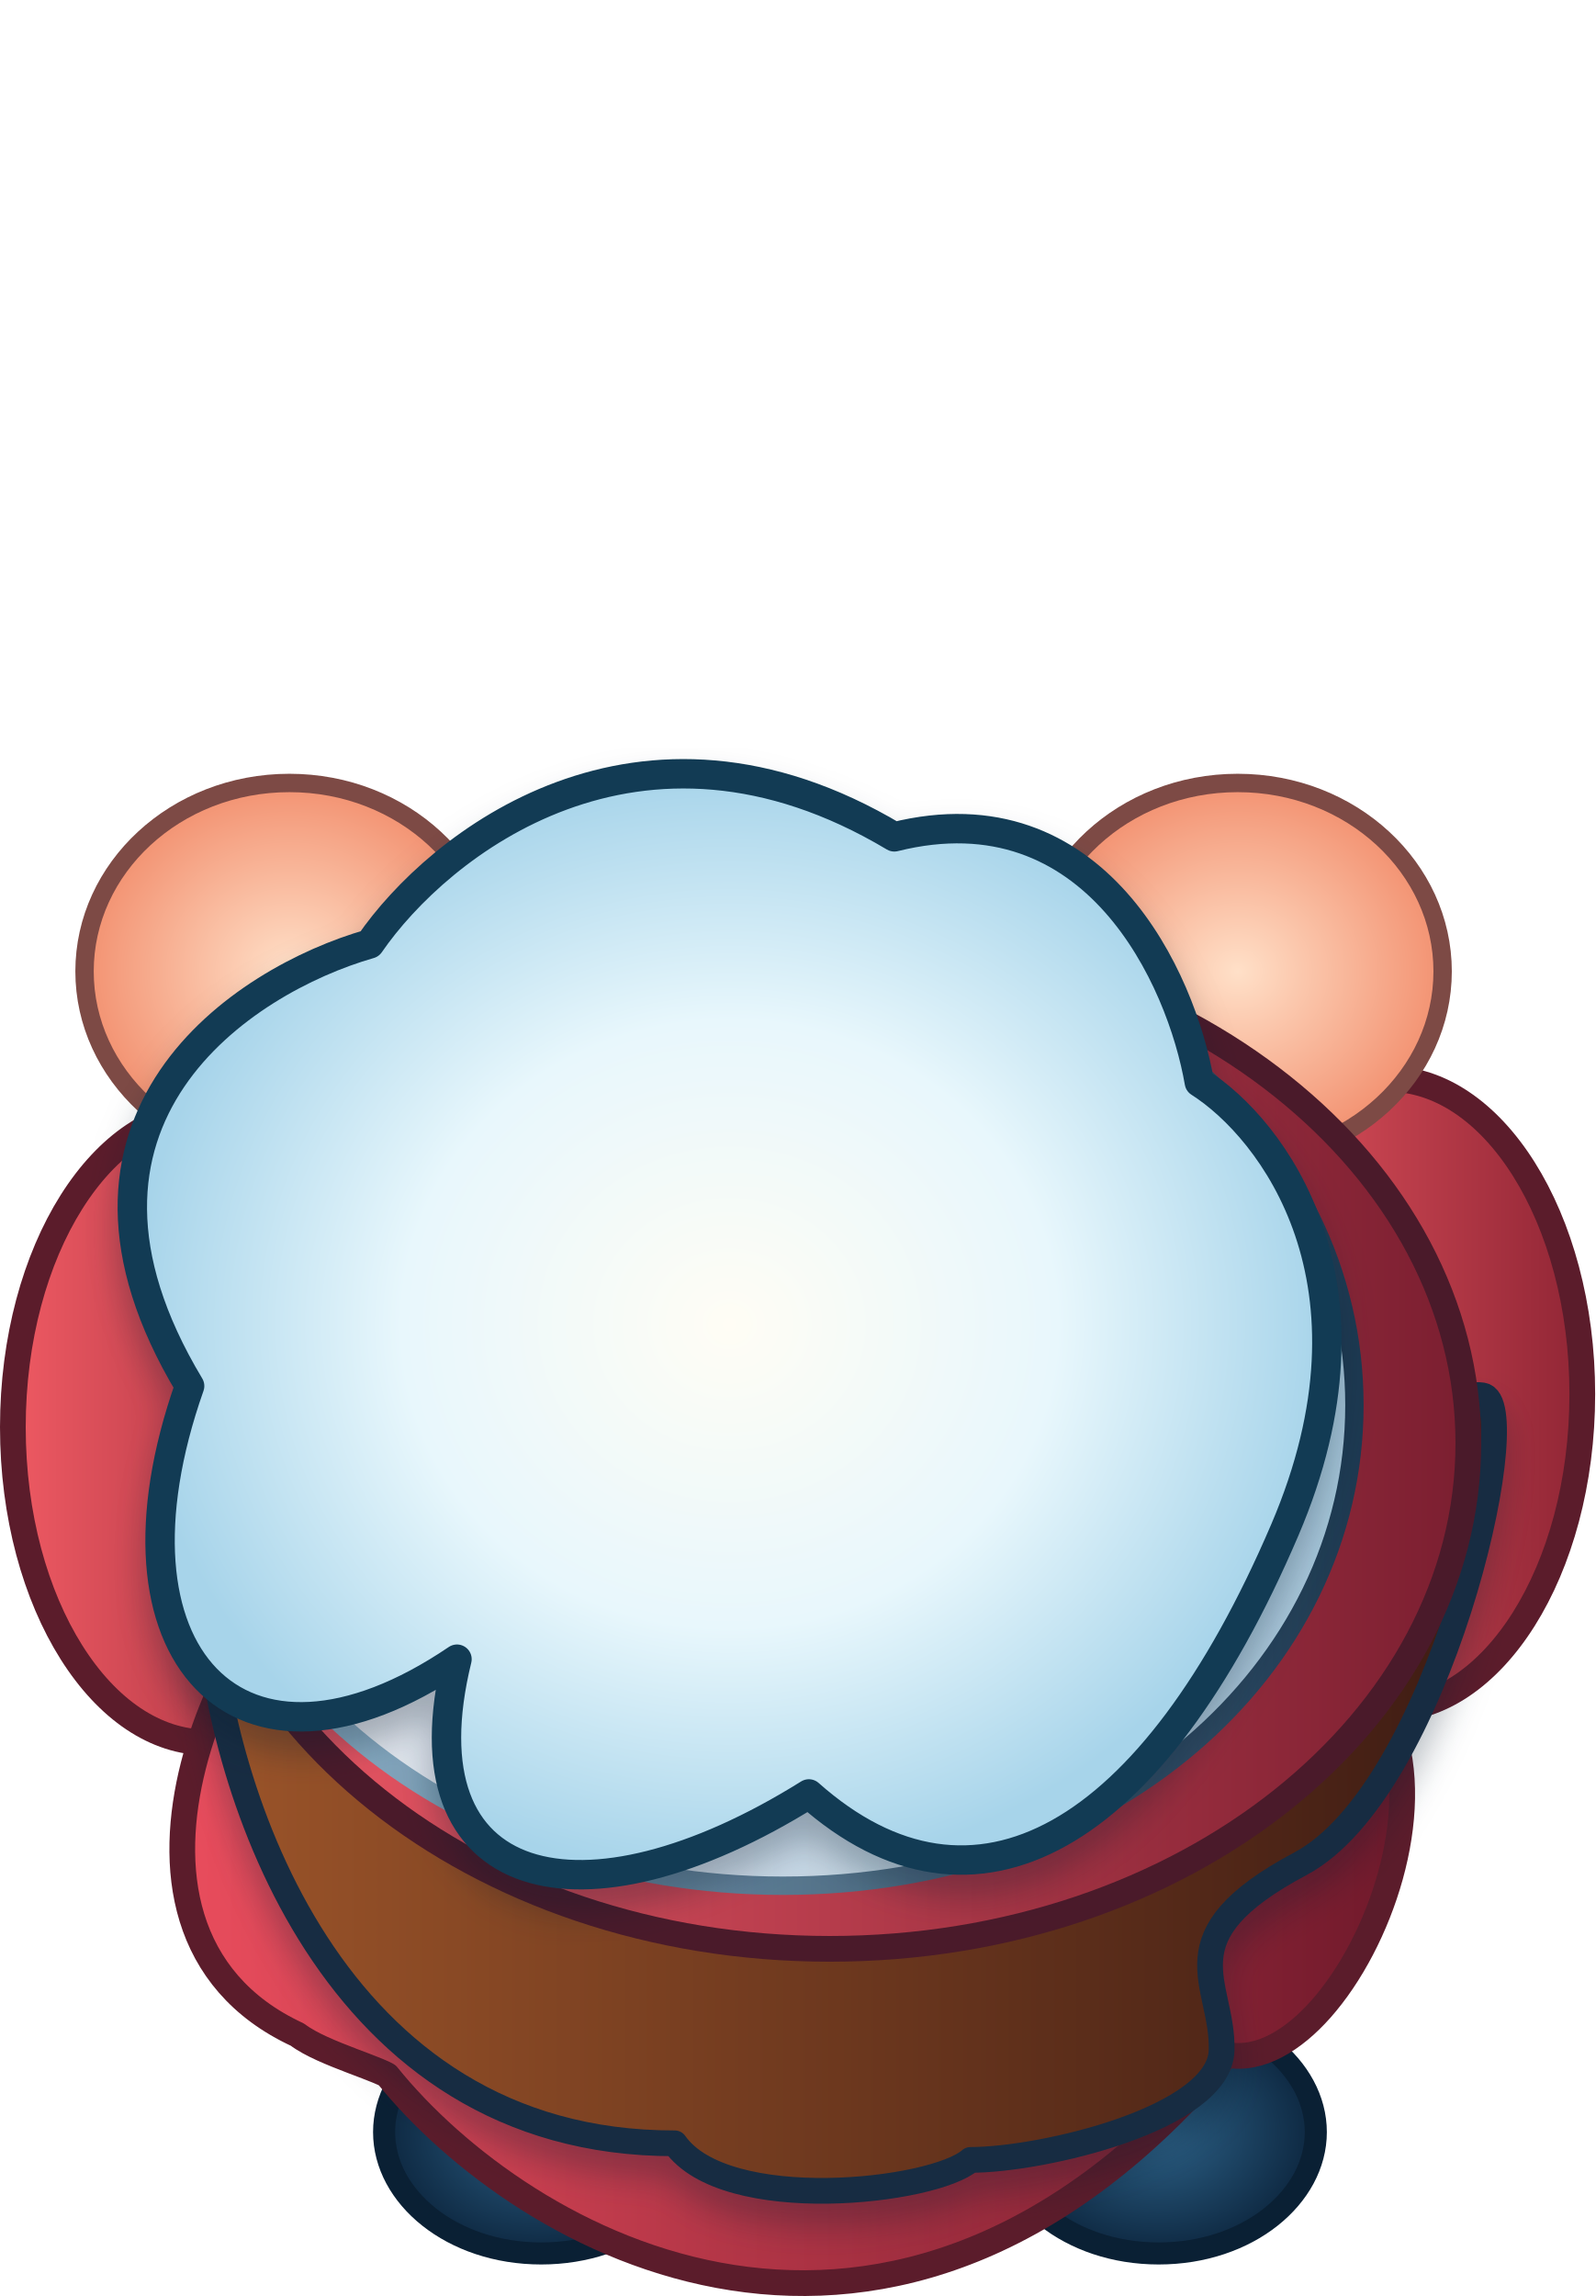
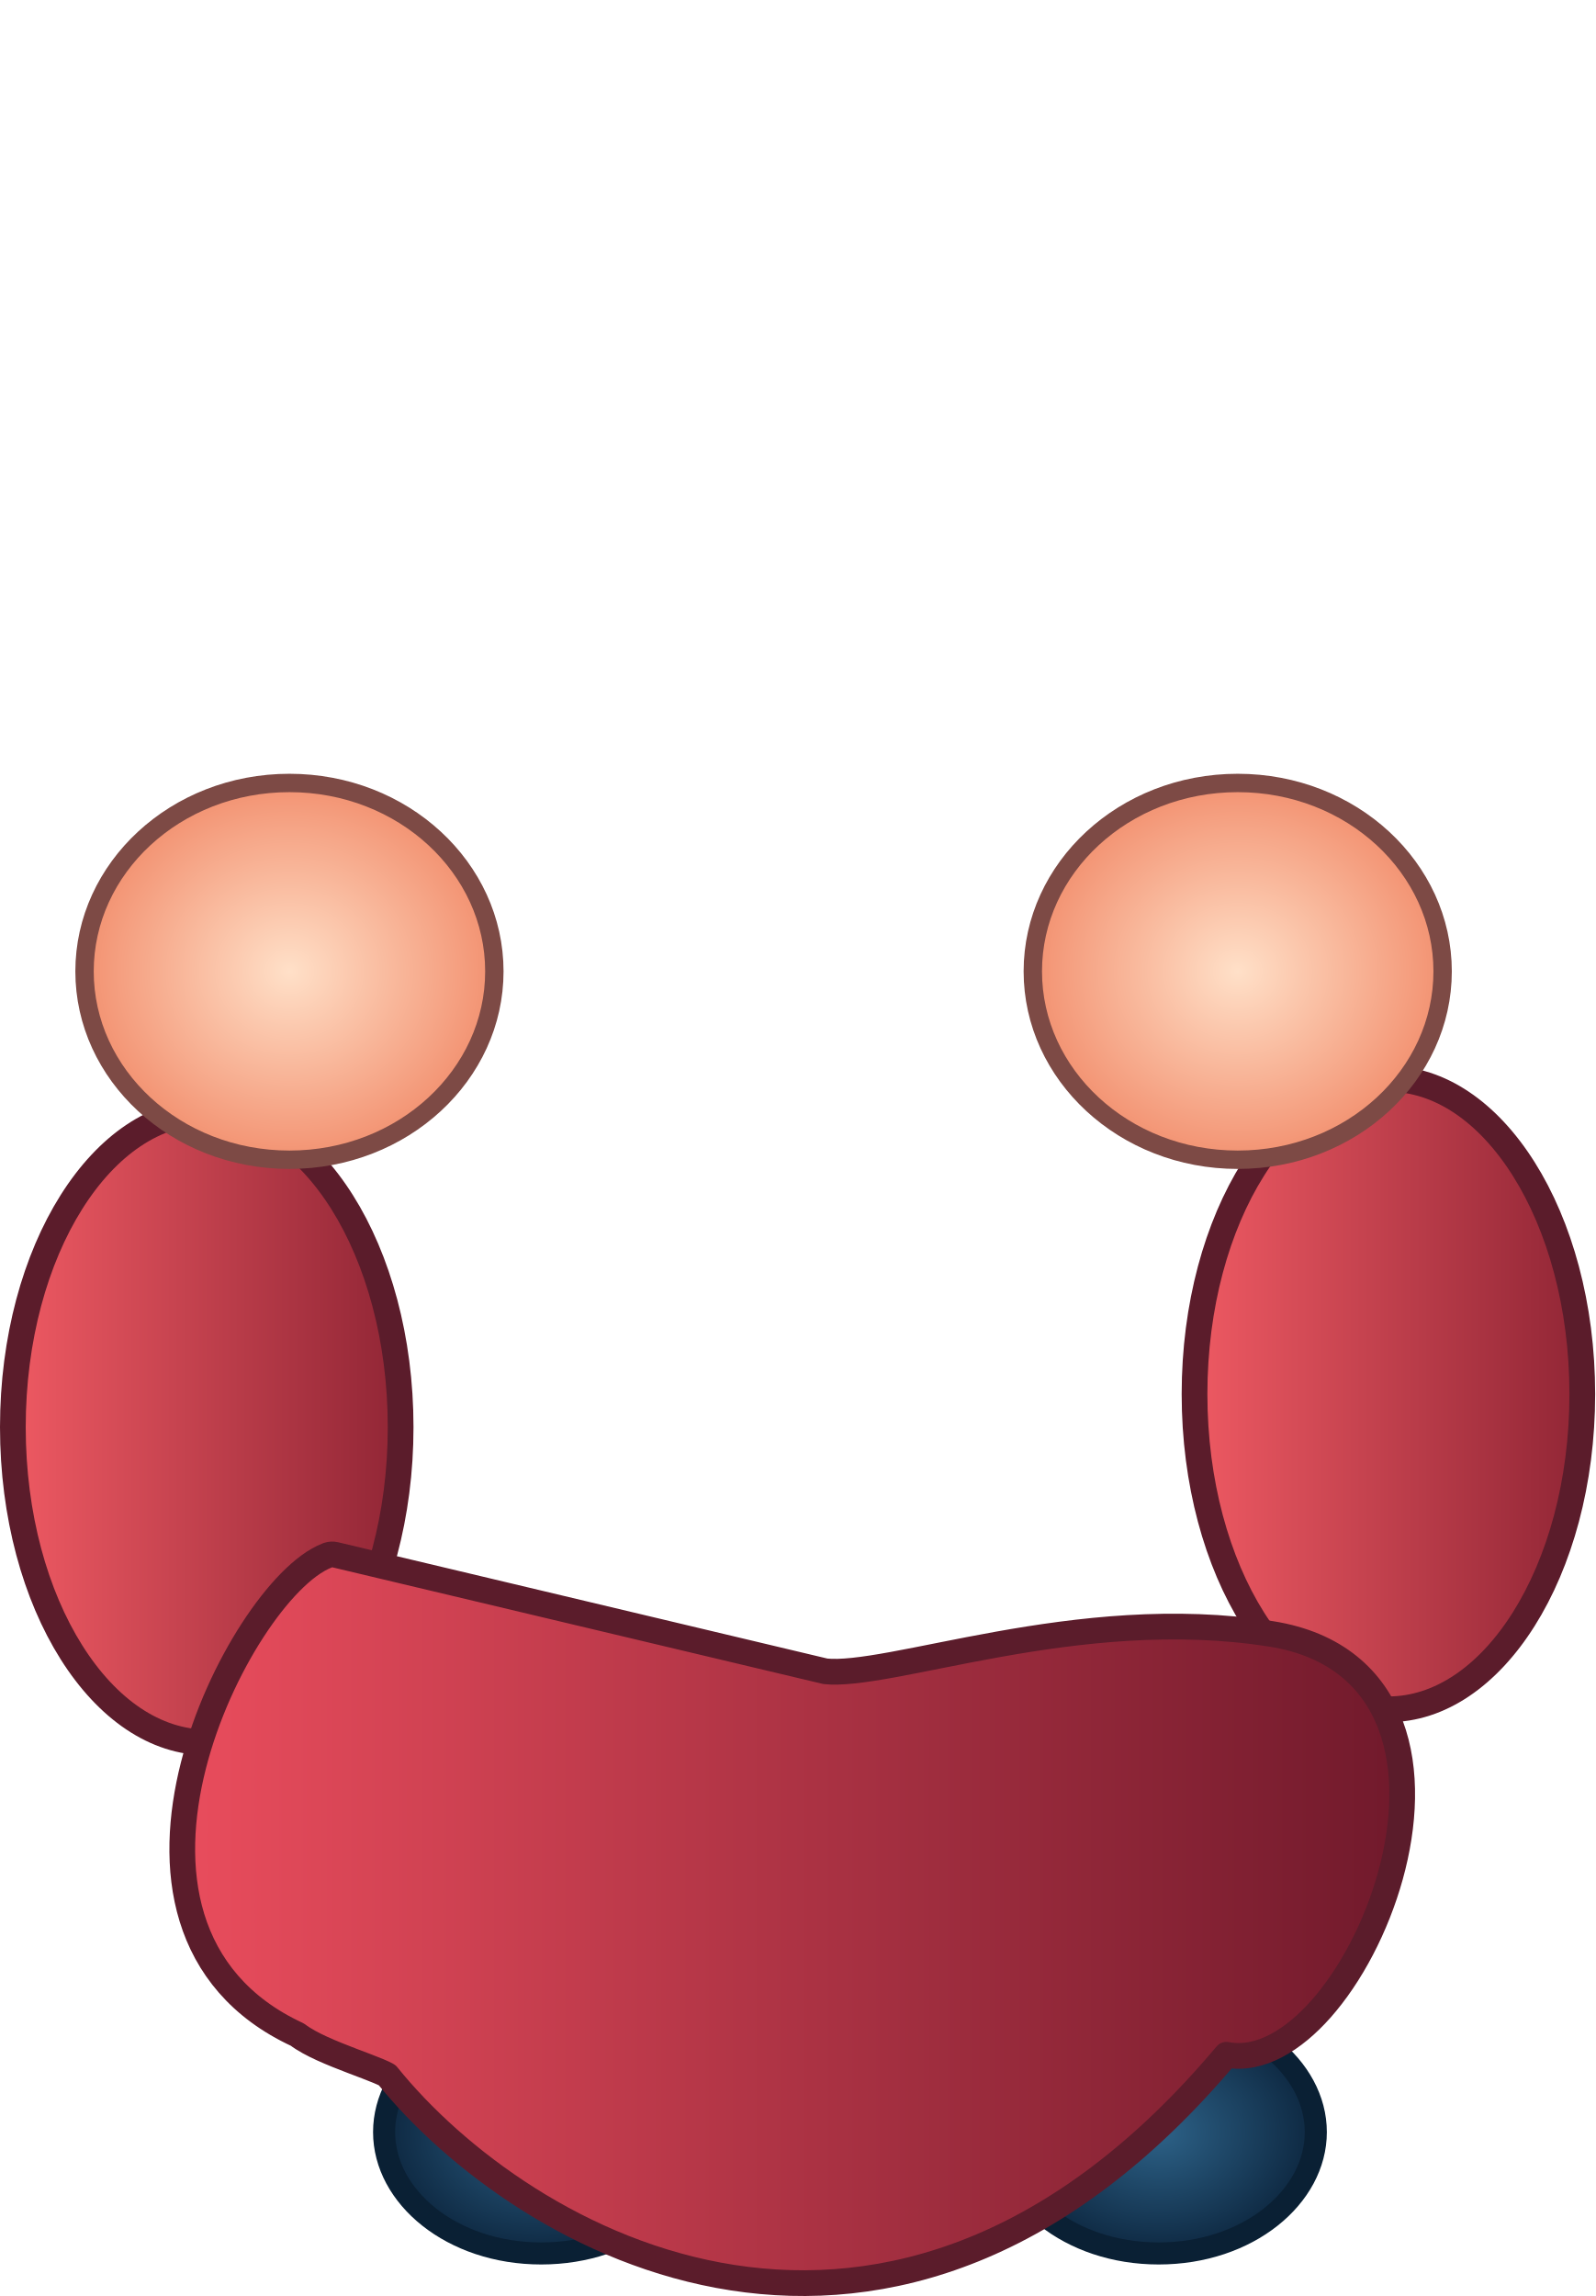
<svg xmlns="http://www.w3.org/2000/svg" preserveAspectRatio="none" overflow="visible" style="display: block;" width="868" height="1249.22" viewBox="0 0 868 1249.22" fill="none">
  <g id="Chef Character â Improved">
    <g id="Group 2">
      <path id="Ellipse 1" d="M294.5 1094C343.137 1094 380 1124.82 380 1160.04C380 1195.25 343.137 1226.07 294.5 1226.07C245.863 1226.07 209 1195.25 209 1160.04C209 1124.82 245.863 1094 294.5 1094Z" fill="url(#paint0_radial_0_4)" stroke="#0A2034" stroke-width="12" />
      <path id="Ellipse 2" d="M630.5 1094C679.137 1094 716 1124.82 716 1160.04C716 1195.25 679.137 1226.07 630.5 1226.07C581.863 1226.07 545 1195.25 545 1160.04C545 1124.82 581.863 1094 630.5 1094Z" fill="url(#paint1_radial_0_4)" stroke="#0A2034" stroke-width="12" />
    </g>
    <path id="Ellipse 8" d="M112.5 605C140.31 605 166.519 622.902 186.128 654.014C205.679 685.035 218 728.322 218 776.5C218 824.678 205.679 867.965 186.128 898.986C166.519 930.098 140.31 948 112.5 948C84.69 948 58.481 930.098 38.872 898.986C19.321 867.965 7 824.678 7 776.5C7 728.322 19.321 685.035 38.872 654.014C58.481 622.902 84.69 605 112.5 605Z" fill="url(#paint2_linear_0_4)" stroke="#5B1C2B" stroke-width="14" />
    <path id="Ellipse 11" d="M755.5 587C783.31 587 809.519 604.902 829.128 636.014C848.679 667.035 861 710.322 861 758.5C861 806.678 848.679 849.965 829.128 880.986C809.519 912.098 783.31 930 755.5 930C727.69 930 701.481 912.098 681.872 880.986C662.321 849.965 650 806.678 650 758.5C650 710.322 662.321 667.035 681.872 636.014C701.481 604.902 727.69 587 755.5 587Z" fill="url(#paint3_linear_0_4)" stroke="#5B1C2B" stroke-width="14" />
    <path id="Vector 4" d="M178.526 846.105C179.768 845.685 181.106 845.622 182.385 845.926L449.161 909.339C457.298 910.202 469.523 908.678 485.808 905.708C493.942 904.225 502.838 902.435 512.475 900.517C522.087 898.604 532.392 896.575 543.231 894.638C586.53 886.902 638.82 880.559 691.847 889.006C726.647 894.55 747.279 913.483 756.723 938.648C765.96 963.262 764.225 993.035 756.565 1020.65C748.884 1048.34 734.982 1074.83 718.687 1093.2C704.108 1109.63 685.711 1121.49 667.344 1117.96C576.774 1225.72 481.227 1252.06 398.617 1239.24C315.901 1226.41 247.362 1174.51 210.74 1129.13C210.611 1129.05 210.42 1128.93 210.153 1128.78C209.203 1128.27 207.797 1127.62 205.913 1126.83C202.139 1125.25 197.254 1123.44 191.769 1121.35C186.388 1119.29 180.549 1117 175.246 1114.58C170.366 1112.35 165.521 1109.82 161.829 1107.01C130.432 1092.47 112.53 1069.7 104.459 1043.43C96.408 1017.23 98.276 988.043 105.212 960.701C112.161 933.307 124.33 907.221 137.541 886.877C144.151 876.7 151.098 867.841 157.893 860.925C164.583 854.117 171.554 848.751 178.279 846.194L178.526 846.105Z" fill="url(#paint4_linear_0_4)" stroke="#5B1C2B" stroke-width="14" stroke-linejoin="round" />
    <path id="Ellipse 4" d="M157.5 426C219.466 426 269 472.262 269 528.5C269 584.738 219.466 631 157.5 631C95.534 631 46 584.738 46 528.5C46 472.262 95.534 426 157.5 426Z" fill="url(#paint5_radial_0_4)" stroke="#7D4A45" stroke-width="10" />
    <path id="Ellipse 7" d="M673.5 426C735.466 426 785 472.262 785 528.5C785 584.738 735.466 631 673.5 631C611.534 631 562 584.738 562 528.5C562 472.262 611.534 426 673.5 426Z" fill="url(#paint6_radial_0_4)" stroke="#7D4A45" stroke-width="10" />
-     <g id="Vector 5" filter="url(#filter1_d_0_4)">
-       <path d="M367.155 1166.14C179.504 1166.5 119.53 972.82 113 875.935C337.327 833.961 790.323 751.909 807.69 759.491C829.399 768.969 782.275 974.325 707.617 1014.04C632.959 1053.76 665.787 1078.58 664.728 1115.59C663.669 1152.6 567.302 1175.17 528.12 1175.17C507.999 1192.77 394.688 1205.41 367.155 1166.14Z" fill="url(#paint8_linear_0_4)" />
-       <path d="M367.155 1166.14C179.504 1166.5 119.53 972.82 113 875.935C337.327 833.961 790.323 751.909 807.69 759.491C829.399 768.969 782.275 974.325 707.617 1014.04C632.959 1053.76 665.787 1078.58 664.728 1115.59C663.669 1152.6 567.302 1175.17 528.12 1175.17C507.999 1192.77 394.688 1205.41 367.155 1166.14Z" stroke="#172C42" stroke-width="14" stroke-linejoin="round" />
-     </g>
-     <path id="Ellipse 3" d="M451.5 510C644.993 510 799 634.605 799 785.173C799 935.741 644.993 1060.34 451.5 1060.34C258.007 1060.34 104 935.741 104 785.173C104 634.605 258.007 510 451.5 510Z" fill="url(#paint9_linear_0_4)" stroke="#4A1A2A" stroke-width="14" />
-     <path id="Ellipse 10" opacity="0.9" d="M737 764.5C737 908.922 603.836 1026 426 1026C248.164 1026 104 908.922 104 764.5C104 620.078 248.164 503 426 503C603.836 503 737 620.078 737 764.5Z" fill="url(#paint10_linear_0_4)" stroke="url(#paint11_linear_0_4)" stroke-width="10" />
-     <g id="Vector 6" filter="url(#filter2_d_0_4)">
-       <path d="M486.643 455.314C347.457 372.155 238.335 459.498 201.172 513.565C132.179 533.316 15.991 609.076 103.182 754.101C51.687 900.231 130.179 983.088 248.667 902.742C217.671 1029.29 317.16 1052.89 440.148 976.058C530.139 1055.9 627.129 1000.66 699.121 832.439C756.716 697.859 692.122 613.997 652.626 588.889C642.961 532.981 596.232 427.996 486.643 455.314Z" fill="url(#paint12_radial_0_4)" />
-       <path d="M486.643 455.314C347.457 372.155 238.335 459.498 201.172 513.565C132.179 533.316 15.991 609.076 103.182 754.101C51.687 900.231 130.179 983.088 248.667 902.742C217.671 1029.29 317.16 1052.89 440.148 976.058C530.139 1055.9 627.129 1000.66 699.121 832.439C756.716 697.859 692.122 613.997 652.626 588.889C642.961 532.981 596.232 427.996 486.643 455.314Z" stroke="#123B54" stroke-width="16" stroke-linejoin="round" />
-     </g>
  </g>
  <defs>
-     <filter id="filter1_d_0_4" x="88" y="746" width="750" height="483" filterUnits="userSpaceOnUse" color-interpolation-filters="sRGB">
-       <feFlood flood-opacity="0" result="BackgroundImageFix" />
-       <feColorMatrix in="SourceAlpha" type="matrix" values="0 0 0 0 0 0 0 0 0 0 0 0 0 0 0 0 0 0 127 0" result="hardAlpha" />
-       <feOffset dy="12" />
-       <feGaussianBlur stdDeviation="9" />
-       <feColorMatrix type="matrix" values="0 0 0 0 0.027 0 0 0 0 0.102 0 0 0 0 0.173 0 0 0 0.28 0" />
-       <feBlend mode="normal" in2="BackgroundImageFix" result="effect1_dropShadow_0_4" />
-       <feBlend mode="normal" in="SourceGraphic" in2="effect1_dropShadow_0_4" result="shape" />
-     </filter>
-     <filter id="filter2_d_0_4" x="46" y="407" width="702.009" height="651" filterUnits="userSpaceOnUse" color-interpolation-filters="sRGB">
-       <feFlood flood-opacity="0" result="BackgroundImageFix" />
-       <feColorMatrix in="SourceAlpha" type="matrix" values="0 0 0 0 0 0 0 0 0 0 0 0 0 0 0 0 0 0 127 0" result="hardAlpha" />
-       <feOffset dy="12" />
-       <feGaussianBlur stdDeviation="9" />
-       <feColorMatrix type="matrix" values="0 0 0 0 0.027 0 0 0 0 0.102 0 0 0 0 0.173 0 0 0 0.28 0" />
-       <feBlend mode="normal" in2="BackgroundImageFix" result="effect1_dropShadow_0_4" />
-       <feBlend mode="normal" in="SourceGraphic" in2="effect1_dropShadow_0_4" result="shape" />
-     </filter>
    <radialGradient id="paint0_radial_0_4" cx="0" cy="0" r="1" gradientUnits="userSpaceOnUse" gradientTransform="translate(294.5 1160.04) scale(91.5 72.0356)">
      <stop stop-color="#2D6288" />
      <stop offset="1" stop-color="#0B233B" />
    </radialGradient>
    <radialGradient id="paint1_radial_0_4" cx="0" cy="0" r="1" gradientUnits="userSpaceOnUse" gradientTransform="translate(630.5 1160.04) scale(91.5 72.0356)">
      <stop stop-color="#2D6288" />
      <stop offset="1" stop-color="#0B233B" />
    </radialGradient>
    <linearGradient id="paint2_linear_0_4" x1="0" y1="776.5" x2="225" y2="776.5" gradientUnits="userSpaceOnUse">
      <stop stop-color="#F15B64" />
      <stop offset="1" stop-color="#8E2434" />
    </linearGradient>
    <linearGradient id="paint3_linear_0_4" x1="643" y1="758.5" x2="868" y2="758.5" gradientUnits="userSpaceOnUse">
      <stop stop-color="#F15B64" />
      <stop offset="1" stop-color="#8E2434" />
    </linearGradient>
    <linearGradient id="paint4_linear_0_4" x1="106.173" y1="1043.98" x2="756" y2="1043.98" gradientUnits="userSpaceOnUse">
      <stop stop-color="#E84C5C" />
      <stop offset="1" stop-color="#721A2C" />
    </linearGradient>
    <radialGradient id="paint5_radial_0_4" cx="0" cy="0" r="1" gradientUnits="userSpaceOnUse" gradientTransform="translate(157.5 528.5) scale(116.5 107.5)">
      <stop stop-color="#FFE0C8" />
      <stop offset="1" stop-color="#F28E6D" />
    </radialGradient>
    <radialGradient id="paint6_radial_0_4" cx="0" cy="0" r="1" gradientUnits="userSpaceOnUse" gradientTransform="translate(673.5 528.5) scale(116.5 107.5)">
      <stop stop-color="#FFE0C8" />
      <stop offset="1" stop-color="#F28E6D" />
    </radialGradient>
-     <linearGradient id="paint8_linear_0_4" x1="113" y1="975.5" x2="813" y2="975.5" gradientUnits="userSpaceOnUse">
-       <stop stop-color="#9B5429" />
-       <stop offset="1" stop-color="#3D1B13" />
-     </linearGradient>
-     <linearGradient id="paint9_linear_0_4" x1="97" y1="785.172" x2="806" y2="785.172" gradientUnits="userSpaceOnUse">
-       <stop stop-color="#F15A67" />
-       <stop offset="1" stop-color="#7A1E30" />
-     </linearGradient>
-     <linearGradient id="paint10_linear_0_4" x1="104" y1="764.5" x2="737" y2="764.5" gradientUnits="userSpaceOnUse">
-       <stop stop-color="#E8F8FC" />
-       <stop offset="1" stop-color="#A9D7EC" />
-     </linearGradient>
-     <linearGradient id="paint11_linear_0_4" x1="104" y1="764.5" x2="737" y2="764.5" gradientUnits="userSpaceOnUse">
-       <stop stop-color="#8BC3DB" />
-       <stop offset="1" stop-color="#123B54" />
-     </linearGradient>
-     <radialGradient id="paint12_radial_0_4" cx="0" cy="0" r="1" gradientUnits="userSpaceOnUse" gradientTransform="translate(397 720.5) scale(325 299.5)">
-       <stop stop-color="#FFFDF5" />
-       <stop offset="0.55" stop-color="#E8F7FC" />
-       <stop offset="1" stop-color="#A7D4EA" />
-     </radialGradient>
  </defs>
</svg>
